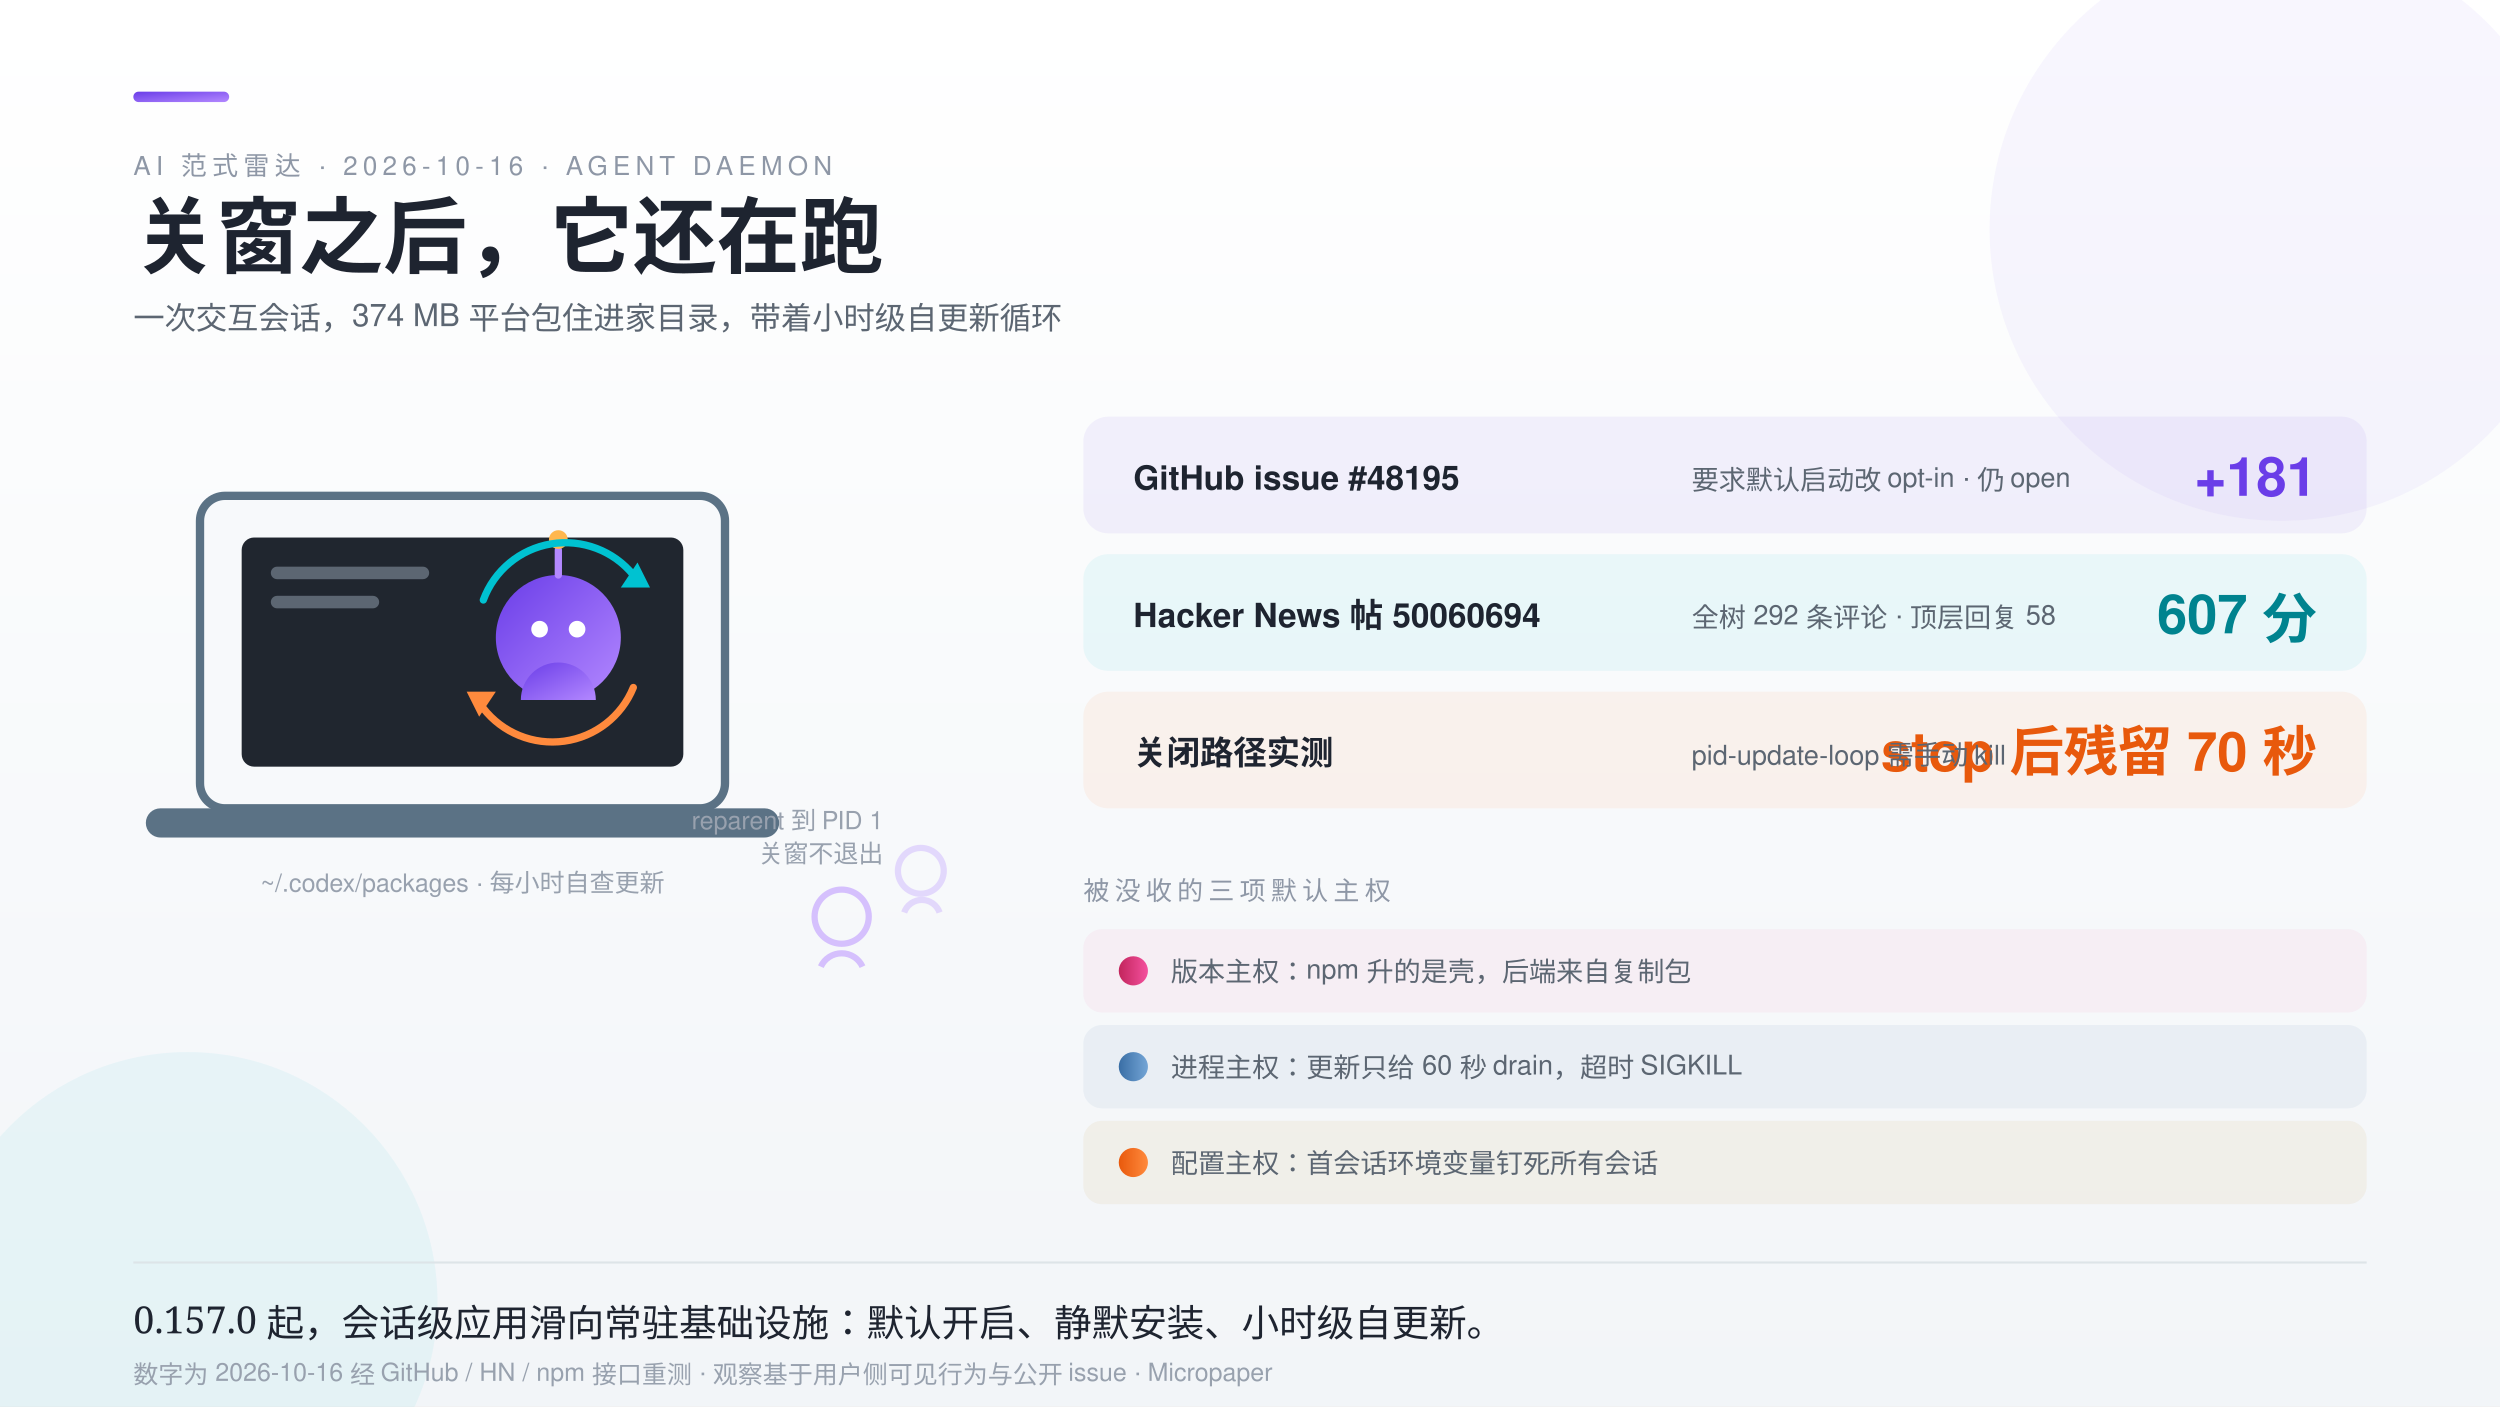
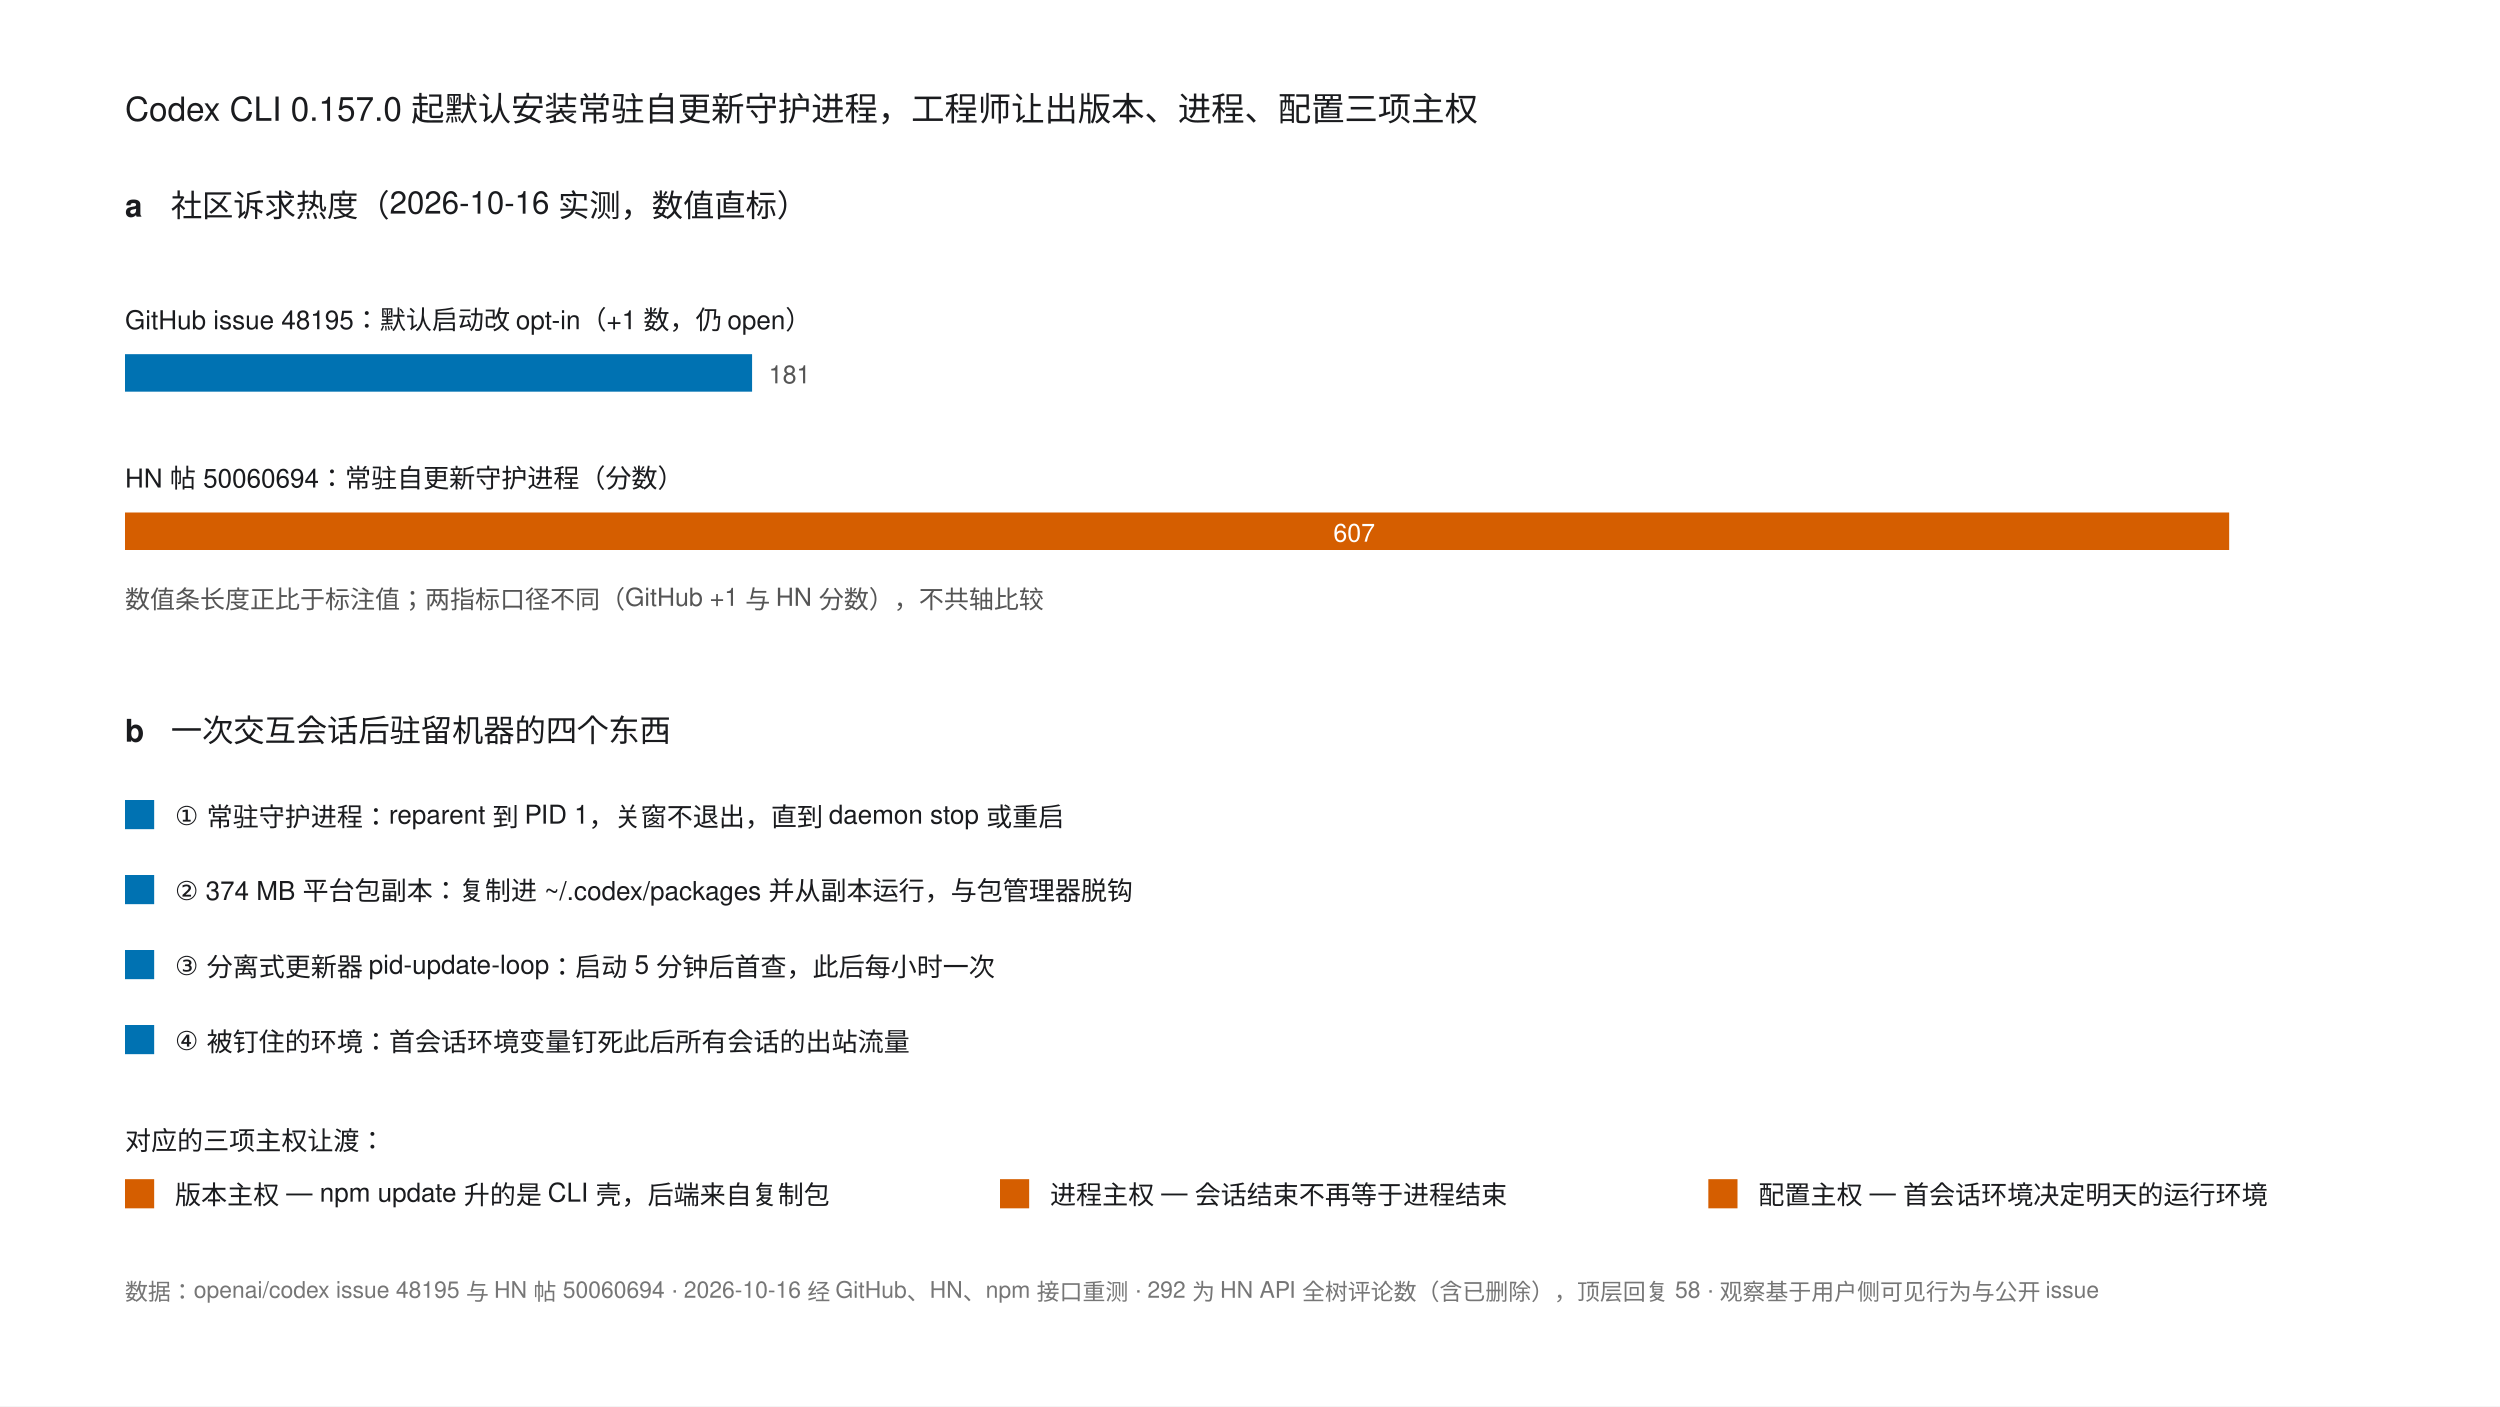
- <svg xmlns="http://www.w3.org/2000/svg" width="1200" height="675" viewBox="0 0 1200 675" font-family="'PingFang SC','Helvetica Neue',Helvetica,'Microsoft YaHei',sans-serif">
-   <defs>
-     <style>
-       .serif { font-family: 'Noto Serif SC','Songti SC','STSong',serif; }
-       .k { font-size: 12.5px; letter-spacing: 2.5px; fill: #8E97A6; }
-       .dim { font-size: 16px; font-weight: 700; fill: #1E2430; }
-       .b { font-size: 12px; fill: #98A1AE; }
-       .val { font-size: 26px; font-weight: 700; }
-       .tag { font-size: 13px; fill: #5C6672; }
-     </style>
-     <linearGradient id="bg" x1="0" y1="0" x2="0" y2="1">
-       <stop offset="0" stop-color="#FFFFFF" />
-       <stop offset="1" stop-color="#F2F5F8" />
-     </linearGradient>
-     <linearGradient id="daemon" x1="0" y1="0" x2="1" y2="1">
-       <stop offset="0" stop-color="#6A3DE8" />
-       <stop offset="1" stop-color="#B388FF" />
-     </linearGradient>
-     <linearGradient id="teal" x1="0" y1="0" x2="1" y2="0">
-       <stop offset="0" stop-color="#00838F" />
-       <stop offset="1" stop-color="#00C2D1" />
-     </linearGradient>
-     <linearGradient id="orange" x1="0" y1="0" x2="1" y2="0">
-       <stop offset="0" stop-color="#E8590C" />
-       <stop offset="1" stop-color="#FF8A3D" />
-     </linearGradient>
-     <linearGradient id="pink" x1="0" y1="0" x2="1" y2="0">
-       <stop offset="0" stop-color="#C2255C" />
-       <stop offset="1" stop-color="#F4509E" />
-     </linearGradient>
-     <linearGradient id="blue" x1="0" y1="0" x2="1" y2="0">
-       <stop offset="0" stop-color="#3A6EA5" />
-       <stop offset="1" stop-color="#74A5D6" />
-     </linearGradient>
-     <linearGradient id="radar" x1="0" y1="0" x2="1" y2="1">
-       <stop offset="0" stop-color="#00C2D1" stop-opacity="0.5" />
-       <stop offset="1" stop-color="#00C2D1" stop-opacity="0.03" />
-     </linearGradient>
-   </defs>
-   <rect width="1200" height="675" fill="url(#bg)" />
-   <circle cx="1095" cy="110" r="140" fill="#6A3DE8" opacity="0.05" />
-   <circle cx="90" cy="625" r="120" fill="#00C2D1" opacity="0.06" />
-   <rect x="64" y="44" width="46" height="5" rx="2.5" fill="url(#daemon)" />
-   <text class="k" x="64" y="84">AI 范式雷达 · 2026-10-16 · AGENT DAEMON</text>
-   <text class="serif" x="64" y="128" font-size="40" font-weight="700" fill="#1E2430">关窗之后，它还在跑</text>
-   <text x="64" y="158" font-size="15" fill="#5C6672">一次交互会话，374 MB 平台包住进家目录，带着小时级自更新循环</text>
-   <g>
-     <rect x="96" y="238" width="252" height="150" rx="12" fill="#F7F9FB" stroke="#5B7285" stroke-width="4" />
-     <rect x="116" y="258" width="212" height="110" rx="6" fill="#20262F" />
-     <rect x="130" y="272" width="76" height="6" rx="3" fill="#5C6672" />
-     <rect x="130" y="286" width="52" height="6" rx="3" fill="#5C6672" />
-     <circle cx="268" cy="306" r="30" fill="url(#daemon)" />
-     <path d="M 250 336 a 18 18 0 0 1 36 0 z" fill="url(#daemon)" />
-     <circle cx="259" cy="302" r="4" fill="#FFFFFF" />
-     <circle cx="277" cy="302" r="4" fill="#FFFFFF" />
-     <line x1="268" y1="276" x2="268" y2="264" stroke="#B388FF" stroke-width="3.5" stroke-linecap="round" />
-     <circle cx="268" cy="259" r="4.5" fill="#FFB74D" />
-     <path d="M 232 288 a 42 42 0 0 1 72 -12" stroke="#00C2D1" stroke-width="3.5" fill="none" stroke-linecap="round" />
-     <path d="M 304 330 a 42 42 0 0 1 -72 10" stroke="#FF8A3D" stroke-width="3.5" fill="none" stroke-linecap="round" />
-     <polygon points="306,270 312,282 298,282" fill="#00C2D1" />
-     <polygon points="230,344 224,332 238,332" fill="#FF8A3D" />
-     <rect x="70" y="388" width="304" height="14" rx="7" fill="#5B7285" />
-     <text class="b" x="222" y="428" text-anchor="middle">~/.codex/packages · 每小时自查更新</text>
-     <g opacity="0.5">
-       <circle cx="404" cy="440" r="13" fill="none" stroke="#B388FF" stroke-width="3" />
-       <path d="M 394 464 a 11 11 0 0 1 20 0" fill="none" stroke="#B388FF" stroke-width="3" />
-     </g>
-     <g opacity="0.3">
-       <circle cx="442" cy="418" r="11" fill="none" stroke="#B388FF" stroke-width="3" />
-       <path d="M 434 438 a 9 9 0 0 1 17 0" fill="none" stroke="#B388FF" stroke-width="3" />
-     </g>
-     <text class="b" x="424" y="398" text-anchor="end">reparent 到 PID 1</text>
-     <text class="b" x="424" y="414" text-anchor="end">关窗不退出</text>
+ <svg xmlns="http://www.w3.org/2000/svg" width="1200" height="675" viewBox="0 0 1200 675" font-family="'Helvetica Neue',Helvetica,Arial,'PingFang SC',sans-serif">
+   <rect width="1200" height="675" fill="#FFFFFF" />
+   <text x="60" y="58" font-size="16" fill="#1A1B1E">Codex CLI 0.157.0 起默认安装常驻自更新守护进程，工程师让出版本、进程、配置三项主权</text>
+   <text x="60" y="104" font-size="15" font-weight="bold" fill="#1A1B1E">a</text>
+   <text x="82" y="104" font-size="15" fill="#1A1B1E">社区诉求热度（2026-10-16 实测，数值直标）</text>
+   <text x="60" y="158" font-size="12.5" fill="#1A1B1E">GitHub issue 48195：默认启动改 opt-in（+1 数，仍 open）</text>
+   <rect x="60" y="170" width="301" height="18" fill="#0072B2" />
+   <text x="369" y="184" font-size="12" fill="#555555">181</text>
+   <text x="60" y="234" font-size="12.5" fill="#1A1B1E">HN 帖 50060694：常驻自更新守护进程（分数）</text>
+   <rect x="60" y="246" width="1010" height="18" fill="#D55E00" />
+   <text x="640" y="260" font-size="12" fill="#FFFFFF">607</text>
+   <text x="60" y="292" font-size="12" fill="#555555">数值条长度正比于标注值；两指标口径不同（GitHub +1 与 HN 分数），不共轴比较</text>
+   <text x="60" y="356" font-size="15" font-weight="bold" fill="#1A1B1E">b</text>
+   <text x="82" y="356" font-size="15" fill="#1A1B1E">一次交互会话后驻留机器的四个东西</text>
+   <g font-size="12.5" fill="#1A1B1E">
+     <rect x="60" y="384" width="14" height="14" fill="#0072B2" />
+     <text x="84" y="396">① 常驻守护进程：reparent 到 PID 1，关窗不退出，直到 daemon stop 或重启</text>
+     <rect x="60" y="420" width="14" height="14" fill="#0072B2" />
+     <text x="84" y="432">② 374 MB 平台包副本：复制进 ~/.codex/packages 并从副本运行，与包管理器脱钩</text>
+     <rect x="60" y="456" width="14" height="14" fill="#0072B2" />
+     <text x="84" y="468">③ 分离式更新器 pid-update-loop：启动 5 分钟后首查，此后每小时一次</text>
+     <rect x="60" y="492" width="14" height="14" fill="#0072B2" />
+     <text x="84" y="504">④ 被钉住的环境：首会话环境变量钉死此后所有会话的出站流量</text>
  </g>
-   <g>
-     <rect x="520" y="200" width="616" height="56" rx="12" fill="#6A3DE8" opacity="0.07" />
-     <rect x="520" y="266" width="616" height="56" rx="12" fill="#00C2D1" opacity="0.07" />
-     <rect x="520" y="332" width="616" height="56" rx="12" fill="#FF8A3D" opacity="0.08" />
-     <text class="dim" x="544" y="235">GitHub issue #48195</text>
-     <text class="val" x="1112" y="238" fill="#6A3DE8" text-anchor="end">+181</text>
-     <text class="tag" x="812" y="235">要求默认启动改 opt-in · 仍 open</text>
-     <text class="dim" x="544" y="301">Hacker News 帖 50060694</text>
-     <text class="val" x="1112" y="304" fill="#00838F" text-anchor="end">607 分</text>
-     <text class="tag" x="812" y="301">全树 292 条评论 · 顶层回复 58</text>
-     <text class="dim" x="544" y="367">关闭路径实测</text>
-     <text class="val" x="1112" y="370" fill="#E8590C" text-anchor="end">stop 后残留 70 秒</text>
-     <text class="tag" x="812" y="367">pid-update-loop 需手动 kill</text>
+   <text x="60" y="552" font-size="12.5" fill="#1A1B1E">对应的三项主权让渡：</text>
+   <g font-size="12.5" fill="#1A1B1E">
+     <rect x="60" y="566" width="14" height="14" fill="#D55E00" />
+     <text x="84" y="578">版本主权 — npm update 升的是 CLI 壳，后端来自复制包</text>
+     <rect x="480" y="566" width="14" height="14" fill="#D55E00" />
+     <text x="504" y="578">进程主权 — 会话结束不再等于进程结束</text>
+     <rect x="820" y="566" width="14" height="14" fill="#D55E00" />
+     <text x="844" y="578">配置主权 — 首会话环境决定明天的运行环境</text>
  </g>
-   <g>
-     <text class="k" x="520" y="432">被没收的三项默认主权</text>
-     <rect x="520" y="446" width="616" height="40" rx="9" fill="#F4509E" opacity="0.06" />
-     <rect x="520" y="492" width="616" height="40" rx="9" fill="#3A6EA5" opacity="0.07" />
-     <rect x="520" y="538" width="616" height="40" rx="9" fill="#B9892F" opacity="0.08" />
-     <circle cx="544" cy="466" r="7" fill="url(#pink)" />
-     <text class="tag" x="562" y="471">版本主权：npm 升的是壳，后端来自复制包</text>
-     <circle cx="544" cy="512" r="7" fill="url(#blue)" />
-     <text class="tag" x="562" y="517">进程主权：更新只给 60 秒 drain，超时 SIGKILL</text>
-     <circle cx="544" cy="558" r="7" fill="url(#orange)" />
-     <text class="tag" x="562" y="563">配置主权：首会话环境变量钉死所有会话</text>
-   </g>
-   <line x1="64" y1="606" x2="1136" y2="606" stroke="#DDE4E8" />
-   <text class="serif" x="64" y="640" font-size="18" fill="#1E2430">0.157.0 起，会话级应用滑向常驻基础设施：默认开启、静默安装、小时级自更新。</text>
-   <text class="b" x="64" y="664">数字为 2026-10-16 经 GitHub / HN / npm 接口重测 · 观察基于用户侧可见行为与公开 issue · Micropaper</text>
+   <text x="60" y="624" font-size="11" fill="#767676">数据：openai/codex issue 48195 与 HN 帖 50060694 · 2026-10-16 经 GitHub、HN、npm 接口重测 · 292 为 HN API 全树评论数（含已删除），顶层回复 58 · 观察基于用户侧可见行为与公开 issue</text>
</svg>
